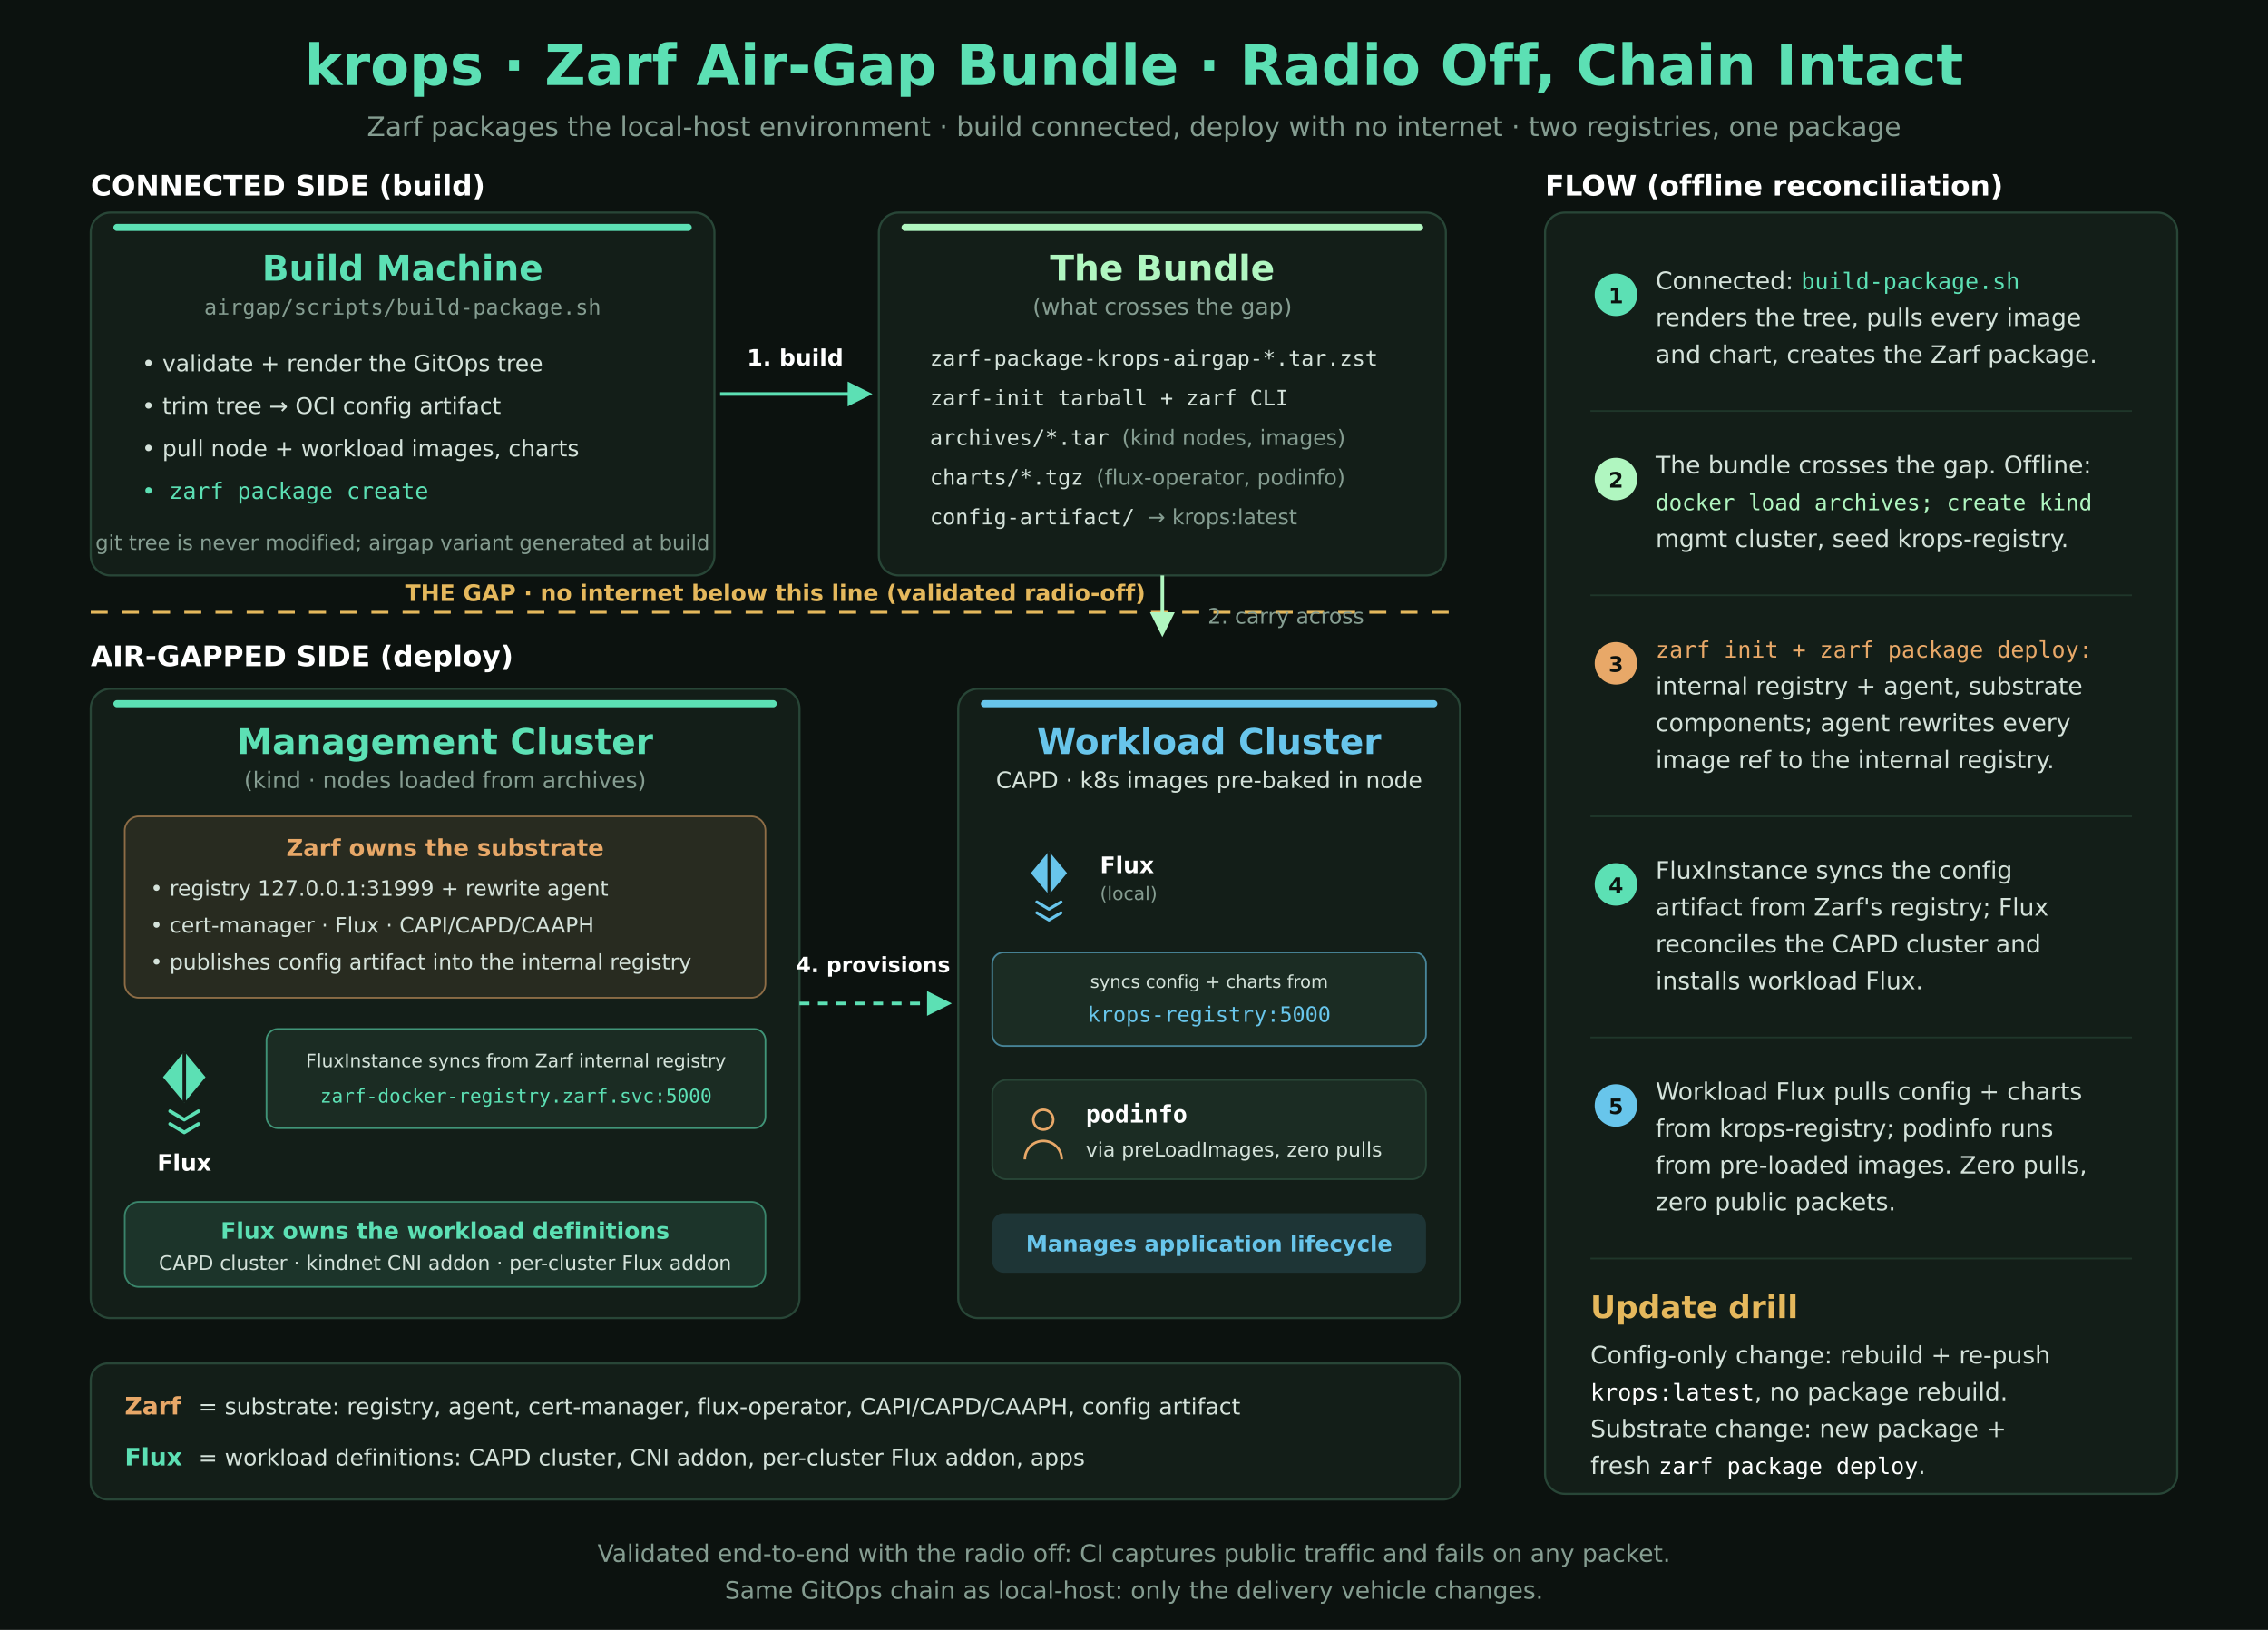
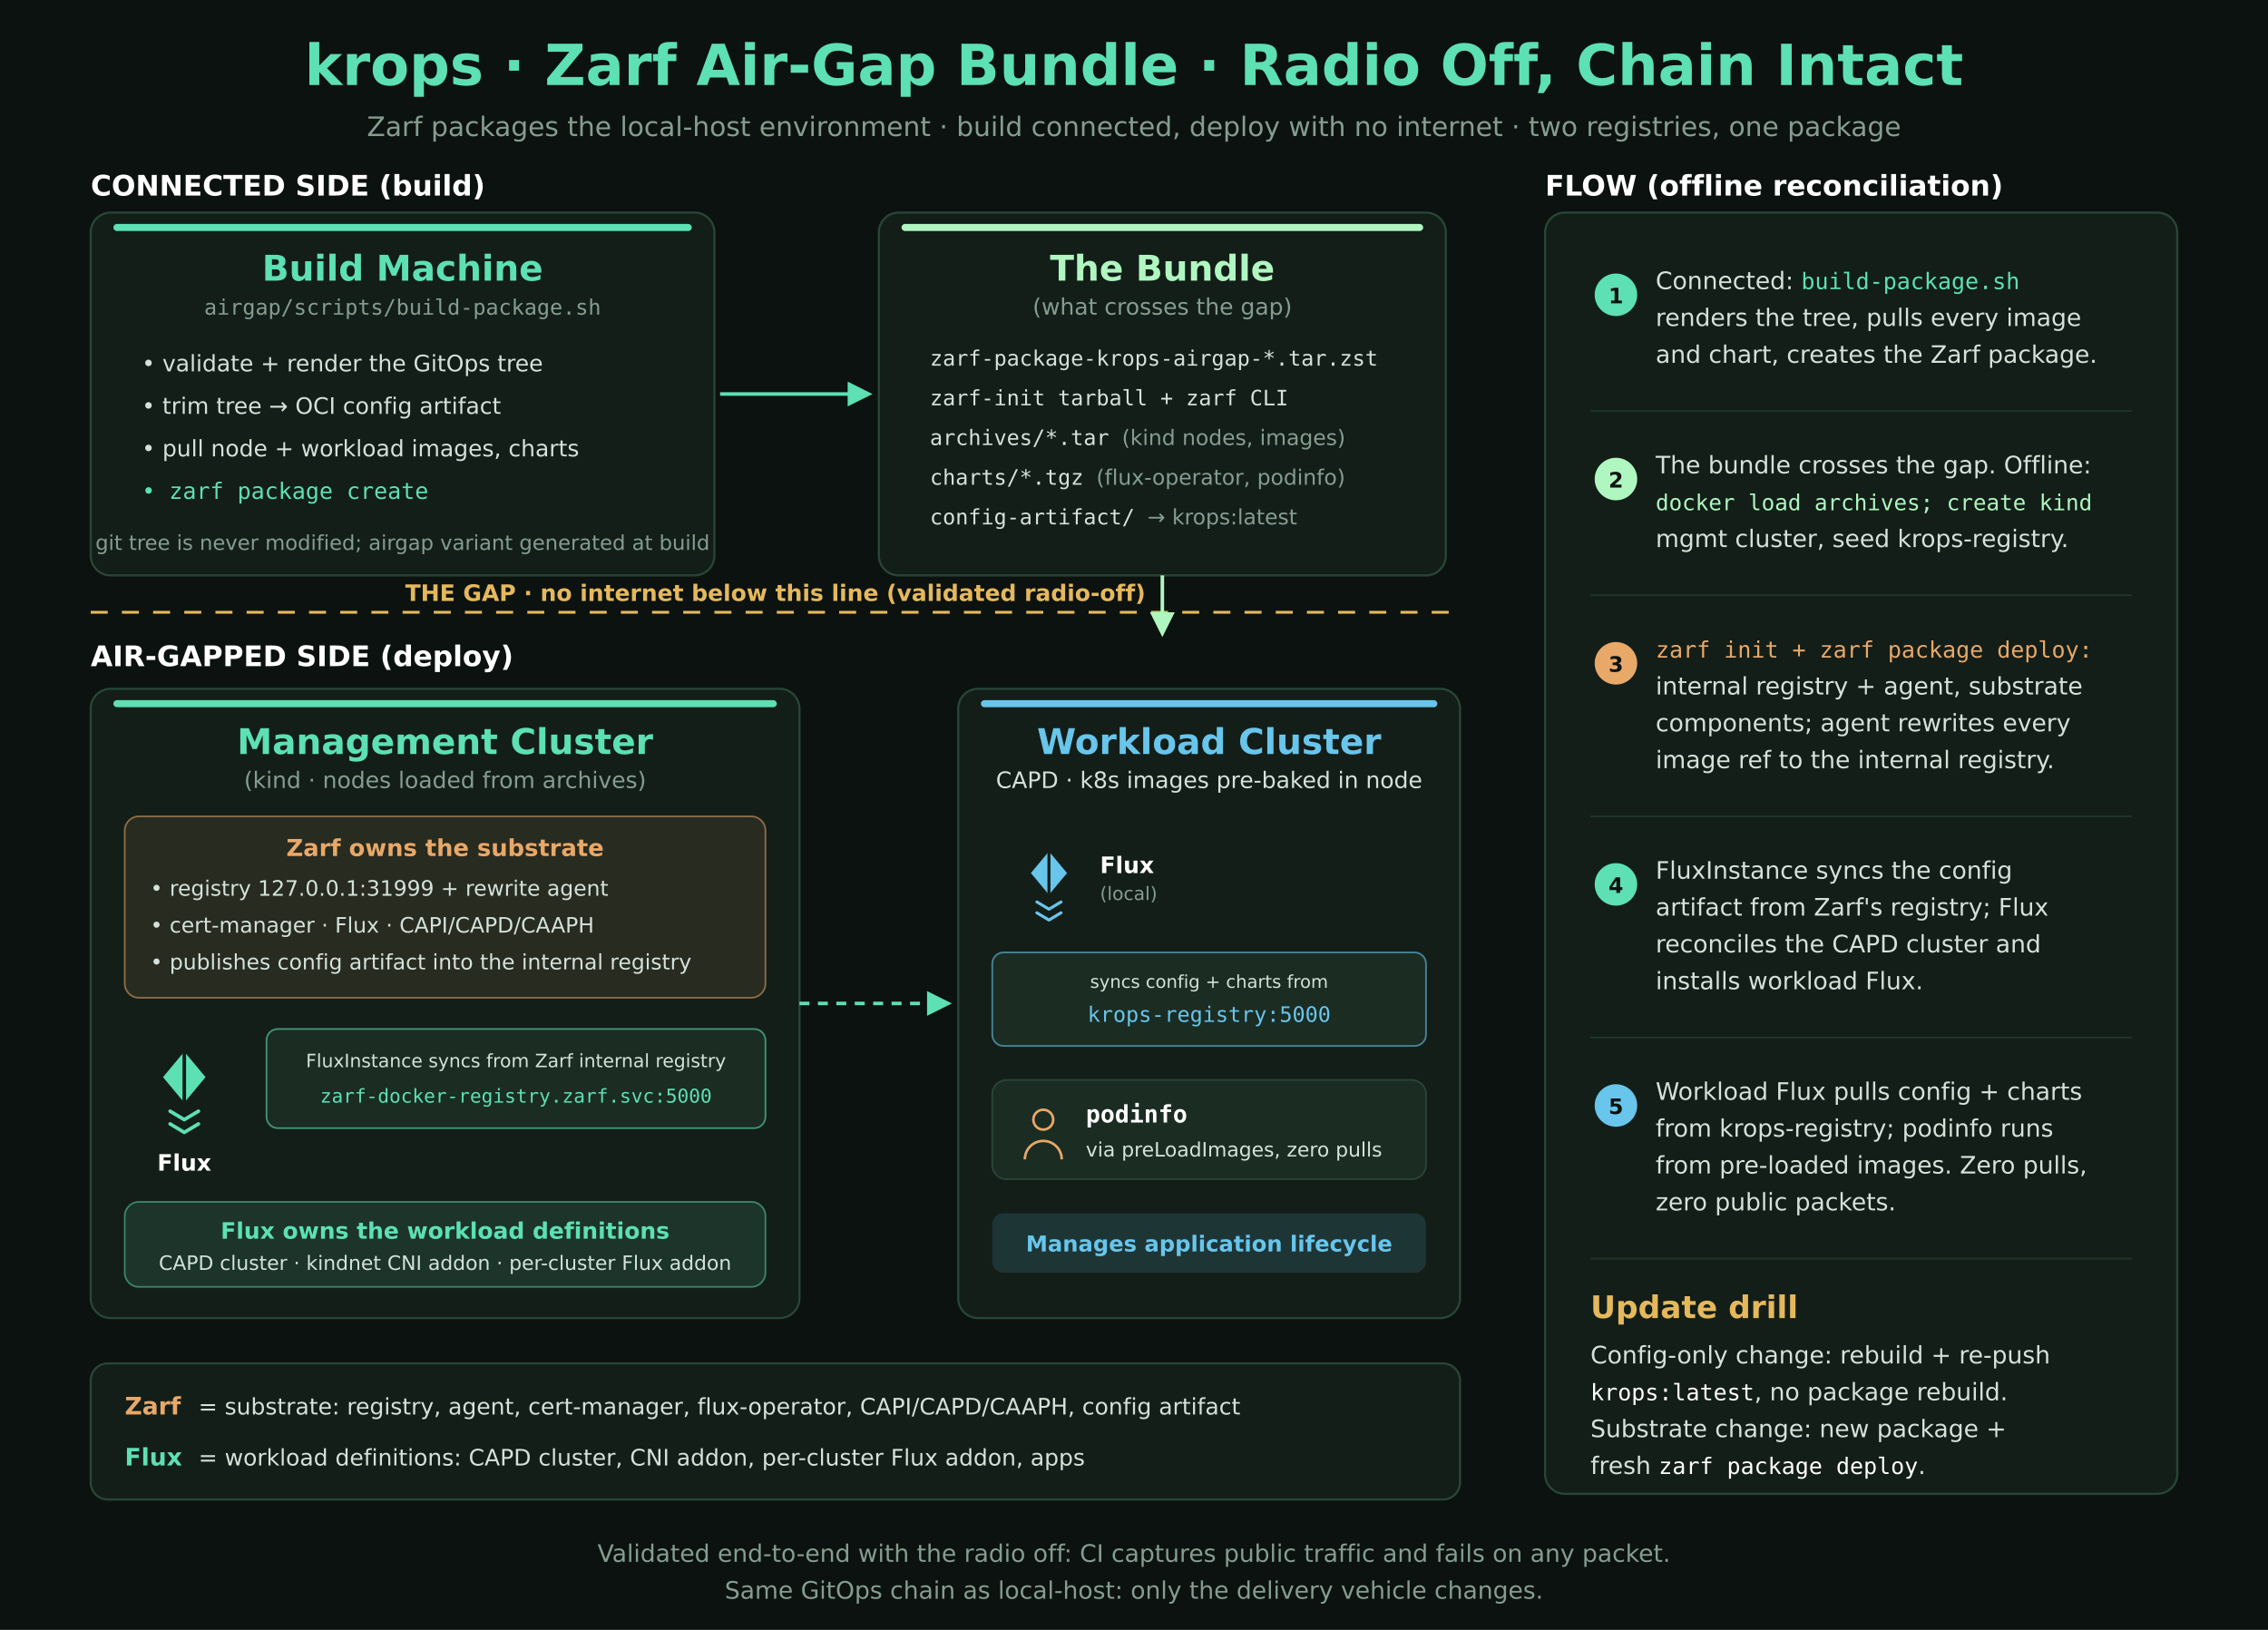
<svg xmlns="http://www.w3.org/2000/svg" width="1600" height="1150" viewBox="0 0 1600 1150">
  <defs>
    <marker id="arrow-teal" viewBox="0 0 10 10" refX="8" refY="5" markerWidth="7" markerHeight="7" orient="auto-start-reverse">
      <path d="M0,0 L10,5 L0,10 z" fill="#5CE0B4" />
    </marker>
    <marker id="arrow-gray" viewBox="0 0 10 10" refX="8" refY="5" markerWidth="7" markerHeight="7" orient="auto-start-reverse">
      <path d="M0,0 L10,5 L0,10 z" fill="#859D91" />
    </marker>
    <marker id="arrow-purple" viewBox="0 0 10 10" refX="8" refY="5" markerWidth="7" markerHeight="7" orient="auto-start-reverse">
      <path d="M0,0 L10,5 L0,10 z" fill="#B0F6C0" />
    </marker>
    <marker id="arrow-tan" viewBox="0 0 10 10" refX="8" refY="5" markerWidth="7" markerHeight="7" orient="auto-start-reverse">
      <path d="M0,0 L10,5 L0,10 z" fill="#E8A868" />
    </marker>
  </defs>
  <rect width="1600" height="1150" fill="#0C120F" />
  <text x="800" y="60" text-anchor="middle" font-family="DejaVu Sans" font-size="40" font-weight="bold" fill="#5CE0B4">krops · Zarf Air-Gap Bundle · Radio Off, Chain Intact</text>
  <text x="800" y="96" text-anchor="middle" font-family="DejaVu Sans" font-size="19" fill="#859D91">Zarf packages the local-host environment · build connected, deploy with no internet · two registries, one package</text>
  <text x="64" y="138" font-family="DejaVu Sans" font-size="20" font-weight="bold" fill="#FFFFFF">CONNECTED SIDE (build)</text>
  <text x="64" y="470" font-family="DejaVu Sans" font-size="20" font-weight="bold" fill="#FFFFFF">AIR-GAPPED SIDE (deploy)</text>
  <text x="1090" y="138" font-family="DejaVu Sans" font-size="20" font-weight="bold" fill="#FFFFFF">FLOW (offline reconciliation)</text>
  <rect x="64" y="150" width="440" height="256" rx="14" fill="#131E18" stroke="#284637" stroke-width="1.5" />
  <rect x="80" y="158" width="408" height="5" rx="2.5" fill="#5CE0B4" />
  <text x="284" y="198" text-anchor="middle" font-family="DejaVu Sans" font-size="25" font-weight="bold" fill="#5CE0B4">Build Machine</text>
  <text x="284" y="222" text-anchor="middle" font-family="DejaVu Sans Mono" font-size="15" fill="#859D91">airgap/scripts/build-package.sh</text>
  <text x="100" y="262" font-family="DejaVu Sans" font-size="16" fill="#D4E2DA">• validate + render the GitOps tree</text>
  <text x="100" y="292" font-family="DejaVu Sans" font-size="16" fill="#D4E2DA">• trim tree → OCI config artifact</text>
  <text x="100" y="322" font-family="DejaVu Sans" font-size="16" fill="#D4E2DA">• pull node + workload images, charts</text>
  <text x="100" y="352" font-family="DejaVu Sans Mono" font-size="16" fill="#5CE0B4">• zarf package create</text>
  <text x="284" y="388" text-anchor="middle" font-family="DejaVu Sans" font-size="14.5" fill="#859D91">git tree is never modified; airgap variant generated at build</text>
  <rect x="620" y="150" width="400" height="256" rx="14" fill="#131E18" stroke="#284637" stroke-width="1.5" />
  <rect x="636" y="158" width="368" height="5" rx="2.5" fill="#B0F6C0" />
  <text x="820" y="198" text-anchor="middle" font-family="DejaVu Sans" font-size="25" font-weight="bold" fill="#B0F6C0">The Bundle</text>
  <text x="820" y="222" text-anchor="middle" font-family="DejaVu Sans" font-size="16" fill="#859D91">(what crosses the gap)</text>
  <text x="656" y="258" font-family="DejaVu Sans Mono" font-size="15" fill="#D4E2DA">zarf-package-krops-airgap-*.tar.zst</text>
  <text x="656" y="286" font-family="DejaVu Sans Mono" font-size="15" fill="#D4E2DA">zarf-init tarball + zarf CLI</text>
  <text x="656" y="314" font-family="DejaVu Sans Mono" font-size="15" fill="#D4E2DA">archives/*.tar <tspan font-family="DejaVu Sans" fill="#859D91">(kind nodes, images)</tspan>
  </text>
  <text x="656" y="342" font-family="DejaVu Sans Mono" font-size="15" fill="#D4E2DA">charts/*.tgz <tspan font-family="DejaVu Sans" fill="#859D91">(flux-operator, podinfo)</tspan>
  </text>
  <text x="656" y="370" font-family="DejaVu Sans Mono" font-size="15" fill="#D4E2DA">config-artifact/ <tspan font-family="DejaVu Sans" fill="#859D91">→ krops:latest</tspan>
  </text>
  <line x1="508" y1="278" x2="612" y2="278" stroke="#5CE0B4" stroke-width="2.5" marker-end="url(#arrow-teal)" />
-   <text x="561" y="258" text-anchor="middle" font-family="DejaVu Sans" font-size="16" font-weight="bold" fill="#FFFFFF">1. build</text>
  <line x1="64" y1="432" x2="1030" y2="432" stroke="#E5B85C" stroke-width="2" stroke-dasharray="12,10" />
  <text x="547" y="424" text-anchor="middle" font-family="DejaVu Sans" font-size="16" font-weight="bold" fill="#E5B85C">THE GAP · no internet below this line (validated radio-off)</text>
  <path d="M820,406 V446" fill="none" stroke="#B0F6C0" stroke-width="2.5" marker-end="url(#arrow-purple)" />
-   <text x="852" y="440" font-family="DejaVu Sans" font-size="15" fill="#859D91">2. carry across</text>
  <rect x="64" y="486" width="500" height="444" rx="14" fill="#131E18" stroke="#284637" stroke-width="1.5" />
  <rect x="80" y="494" width="468" height="5" rx="2.5" fill="#5CE0B4" />
  <text x="314" y="532" text-anchor="middle" font-family="DejaVu Sans" font-size="25" font-weight="bold" fill="#5CE0B4">Management Cluster</text>
  <text x="314" y="556" text-anchor="middle" font-family="DejaVu Sans" font-size="16" fill="#859D91">(kind · nodes loaded from archives)</text>
  <rect x="88" y="576" width="452" height="128" rx="10" fill="#E8A868" fill-opacity="0.10" stroke="#E8A868" stroke-opacity="0.55" stroke-width="1.2" />
  <text x="314" y="604" text-anchor="middle" font-family="DejaVu Sans" font-size="16.5" font-weight="bold" fill="#E8A868">Zarf owns the substrate</text>
  <text x="106" y="632" font-family="DejaVu Sans" font-size="15" fill="#D4E2DA">• registry 127.0.0.1:31999 + rewrite agent</text>
  <text x="106" y="658" font-family="DejaVu Sans" font-size="15" fill="#D4E2DA">• cert-manager · Flux · CAPI/CAPD/CAAPH</text>
  <text x="106" y="684" font-family="DejaVu Sans" font-size="15" fill="#D4E2DA">• publishes config artifact into the internal registry</text>
  <g transform="translate(130,760)">
    <path d="M0,-18 L15,0 L0,18 L-15,0 Z" fill="#5CE0B4" />
    <line x1="0" y1="-18" x2="0" y2="18" stroke="#131E18" stroke-width="2.5" />
    <path d="M-10,24 L0,30 L10,24" fill="none" stroke="#5CE0B4" stroke-width="2.5" stroke-linecap="round" stroke-linejoin="round" />
    <path d="M-10,33 L0,39 L10,33" fill="none" stroke="#5CE0B4" stroke-width="2.5" stroke-linecap="round" stroke-linejoin="round" />
  </g>
  <text x="130" y="826" text-anchor="middle" font-family="DejaVu Sans" font-size="16" font-weight="bold" fill="#FFFFFF">Flux</text>
  <rect x="188" y="726" width="352" height="70" rx="8" fill="#1B2C23" stroke="#5CE0B4" stroke-opacity="0.6" stroke-width="1.2" />
  <text x="364" y="753" text-anchor="middle" font-family="DejaVu Sans" font-size="13" fill="#D4E2DA">FluxInstance syncs from Zarf internal registry</text>
  <text x="364" y="778" text-anchor="middle" font-family="DejaVu Sans Mono" font-size="13.5" fill="#5CE0B4">zarf-docker-registry.zarf.svc:5000</text>
  <rect x="88" y="848" width="452" height="60" rx="10" fill="#5CE0B4" fill-opacity="0.12" stroke="#5CE0B4" stroke-opacity="0.5" stroke-width="1.2" />
  <text x="314" y="874" text-anchor="middle" font-family="DejaVu Sans" font-size="16" font-weight="bold" fill="#5CE0B4">Flux owns the workload definitions</text>
  <text x="314" y="896" text-anchor="middle" font-family="DejaVu Sans" font-size="14" fill="#D4E2DA">CAPD cluster · kindnet CNI addon · per-cluster Flux addon</text>
  <line x1="564" y1="708" x2="668" y2="708" stroke="#5CE0B4" stroke-width="2.5" stroke-dasharray="7,6" marker-end="url(#arrow-teal)" />
-   <text x="616" y="686" text-anchor="middle" font-family="DejaVu Sans" font-size="15" font-weight="bold" fill="#FFFFFF">4. provisions</text>
  <rect x="676" y="486" width="354" height="444" rx="14" fill="#131E18" stroke="#284637" stroke-width="1.5" />
  <rect x="692" y="494" width="322" height="5" rx="2.5" fill="#68C5EB" />
  <text x="853" y="532" text-anchor="middle" font-family="DejaVu Sans" font-size="25" font-weight="bold" fill="#68C5EB">Workload Cluster</text>
  <text x="853" y="556" text-anchor="middle" font-family="DejaVu Sans" font-size="16" fill="#D4E2DA">CAPD · k8s images pre-baked in node</text>
  <g transform="translate(740,616) scale(0.85)">
    <path d="M0,-18 L15,0 L0,18 L-15,0 Z" fill="#68C5EB" />
    <line x1="0" y1="-18" x2="0" y2="18" stroke="#131E18" stroke-width="2.5" />
    <path d="M-10,24 L0,30 L10,24" fill="none" stroke="#68C5EB" stroke-width="2.5" stroke-linecap="round" stroke-linejoin="round" />
    <path d="M-10,33 L0,39 L10,33" fill="none" stroke="#68C5EB" stroke-width="2.5" stroke-linecap="round" stroke-linejoin="round" />
  </g>
  <text x="776" y="616" font-family="DejaVu Sans" font-size="16" font-weight="bold" fill="#FFFFFF">Flux</text>
  <text x="776" y="635" font-family="DejaVu Sans" font-size="13" fill="#859D91">(local)</text>
  <rect x="700" y="672" width="306" height="66" rx="8" fill="#1B2C23" stroke="#68C5EB" stroke-opacity="0.6" stroke-width="1.2" />
  <text x="853" y="697" text-anchor="middle" font-family="DejaVu Sans" font-size="12.5" fill="#D4E2DA">syncs config + charts from</text>
  <text x="853" y="721" text-anchor="middle" font-family="DejaVu Sans Mono" font-size="15" fill="#68C5EB">krops-registry:5000</text>
  <rect x="700" y="762" width="306" height="70" rx="10" fill="#1B2C23" stroke="#284637" stroke-width="1.2" />
  <g stroke="#E8A868" stroke-width="1.8" fill="none">
    <circle cx="736" cy="790" r="7" />
    <path d="M723,818 a13,13 0 0 1 26,0" />
  </g>
  <text x="766" y="792" font-family="DejaVu Sans Mono" font-size="17" font-weight="bold" fill="#FFFFFF">podinfo</text>
  <text x="766" y="816" font-family="DejaVu Sans" font-size="14" fill="#D4E2DA">via preLoadImages, zero pulls</text>
  <rect x="700" y="856" width="306" height="42" rx="8" fill="#68C5EB" fill-opacity="0.14" />
  <text x="853" y="883" text-anchor="middle" font-family="DejaVu Sans" font-size="15.5" font-weight="bold" fill="#68C5EB">Manages application lifecycle</text>
  <rect x="64" y="962" width="966" height="96" rx="12" fill="#131E18" stroke="#284637" stroke-width="1.5" />
  <text x="88" y="998" font-family="DejaVu Sans" font-size="17" font-weight="bold" fill="#E8A868">Zarf</text>
  <text x="140" y="998" font-family="DejaVu Sans" font-size="16" fill="#D4E2DA">= substrate: registry, agent, cert-manager, flux-operator, CAPI/CAPD/CAAPH, config artifact</text>
  <text x="88" y="1034" font-family="DejaVu Sans" font-size="17" font-weight="bold" fill="#5CE0B4">Flux</text>
  <text x="140" y="1034" font-family="DejaVu Sans" font-size="16" fill="#D4E2DA">= workload definitions: CAPD cluster, CNI addon, per-cluster Flux addon, apps</text>
  <rect x="1090" y="150" width="446" height="904" rx="14" fill="#131E18" stroke="#284637" stroke-width="1.5" />
  <circle cx="1140" cy="208" r="15" fill="#5CE0B4" />
  <text x="1140" y="214" text-anchor="middle" font-family="DejaVu Sans" font-size="15" font-weight="bold" fill="#0C120F">1</text>
  <text x="1168" y="204" font-family="DejaVu Sans" font-size="17" fill="#D4E2DA">Connected: <tspan font-family="DejaVu Sans Mono" font-size="16" fill="#5CE0B4">build-package.sh</tspan>
  </text>
  <text x="1168" y="230" font-family="DejaVu Sans" font-size="17" fill="#D4E2DA">renders the tree, pulls every image</text>
  <text x="1168" y="256" font-family="DejaVu Sans" font-size="17" fill="#D4E2DA">and chart, creates the Zarf package.</text>
  <line x1="1122" y1="290" x2="1504" y2="290" stroke="#1F362A" stroke-width="1.2" />
  <circle cx="1140" cy="338" r="15" fill="#B0F6C0" />
  <text x="1140" y="344" text-anchor="middle" font-family="DejaVu Sans" font-size="15" font-weight="bold" fill="#0C120F">2</text>
  <text x="1168" y="334" font-family="DejaVu Sans" font-size="17" fill="#D4E2DA">The bundle crosses the gap. Offline:</text>
  <text x="1168" y="360" font-family="DejaVu Sans Mono" font-size="15.5" fill="#B0F6C0">docker load archives; create kind</text>
  <text x="1168" y="386" font-family="DejaVu Sans" font-size="17" fill="#D4E2DA">mgmt cluster, seed krops-registry.</text>
  <line x1="1122" y1="420" x2="1504" y2="420" stroke="#1F362A" stroke-width="1.2" />
  <circle cx="1140" cy="468" r="15" fill="#E8A868" />
  <text x="1140" y="474" text-anchor="middle" font-family="DejaVu Sans" font-size="15" font-weight="bold" fill="#0C120F">3</text>
  <text x="1168" y="464" font-family="DejaVu Sans Mono" font-size="16" fill="#E8A868">zarf init + zarf package deploy:</text>
  <text x="1168" y="490" font-family="DejaVu Sans" font-size="17" fill="#D4E2DA">internal registry + agent, substrate</text>
  <text x="1168" y="516" font-family="DejaVu Sans" font-size="17" fill="#D4E2DA">components; agent rewrites every</text>
  <text x="1168" y="542" font-family="DejaVu Sans" font-size="17" fill="#D4E2DA">image ref to the internal registry.</text>
  <line x1="1122" y1="576" x2="1504" y2="576" stroke="#1F362A" stroke-width="1.2" />
  <circle cx="1140" cy="624" r="15" fill="#5CE0B4" />
  <text x="1140" y="630" text-anchor="middle" font-family="DejaVu Sans" font-size="15" font-weight="bold" fill="#0C120F">4</text>
  <text x="1168" y="620" font-family="DejaVu Sans" font-size="17" fill="#D4E2DA">FluxInstance syncs the config</text>
  <text x="1168" y="646" font-family="DejaVu Sans" font-size="17" fill="#D4E2DA">artifact from Zarf's registry; Flux</text>
  <text x="1168" y="672" font-family="DejaVu Sans" font-size="17" fill="#D4E2DA">reconciles the CAPD cluster and</text>
  <text x="1168" y="698" font-family="DejaVu Sans" font-size="17" fill="#D4E2DA">installs workload Flux.</text>
  <line x1="1122" y1="732" x2="1504" y2="732" stroke="#1F362A" stroke-width="1.2" />
  <circle cx="1140" cy="780" r="15" fill="#68C5EB" />
  <text x="1140" y="786" text-anchor="middle" font-family="DejaVu Sans" font-size="15" font-weight="bold" fill="#0C120F">5</text>
  <text x="1168" y="776" font-family="DejaVu Sans" font-size="17" fill="#D4E2DA">Workload Flux pulls config + charts</text>
  <text x="1168" y="802" font-family="DejaVu Sans" font-size="17" fill="#D4E2DA">from krops-registry; podinfo runs</text>
  <text x="1168" y="828" font-family="DejaVu Sans" font-size="17" fill="#D4E2DA">from pre-loaded images. Zero pulls,</text>
  <text x="1168" y="854" font-family="DejaVu Sans" font-size="17" fill="#D4E2DA">zero public packets.</text>
  <line x1="1122" y1="888" x2="1504" y2="888" stroke="#1F362A" stroke-width="1.2" />
  <text x="1122" y="930" font-family="DejaVu Sans" font-size="22" font-weight="bold" fill="#E5B85C">Update drill</text>
  <text x="1122" y="962" font-family="DejaVu Sans" font-size="17" fill="#D4E2DA">Config-only change: rebuild + re-push</text>
  <text x="1122" y="988" font-family="DejaVu Sans" font-size="17" fill="#D4E2DA">
    <tspan font-family="DejaVu Sans Mono" font-size="16" fill="#FFFFFF">krops:latest</tspan>, no package rebuild.</text>
  <text x="1122" y="1014" font-family="DejaVu Sans" font-size="17" fill="#D4E2DA">Substrate change: new package +</text>
  <text x="1122" y="1040" font-family="DejaVu Sans" font-size="17" fill="#D4E2DA">fresh <tspan font-family="DejaVu Sans Mono" font-size="16" fill="#FFFFFF">zarf package deploy</tspan>.</text>
  <text x="800" y="1102" text-anchor="middle" font-family="DejaVu Sans" font-size="17" fill="#859D91">Validated end-to-end with the radio off: CI captures public traffic and fails on any packet.</text>
  <text x="800" y="1128" text-anchor="middle" font-family="DejaVu Sans" font-size="17" fill="#859D91">Same GitOps chain as local-host: only the delivery vehicle changes.</text>
</svg>
